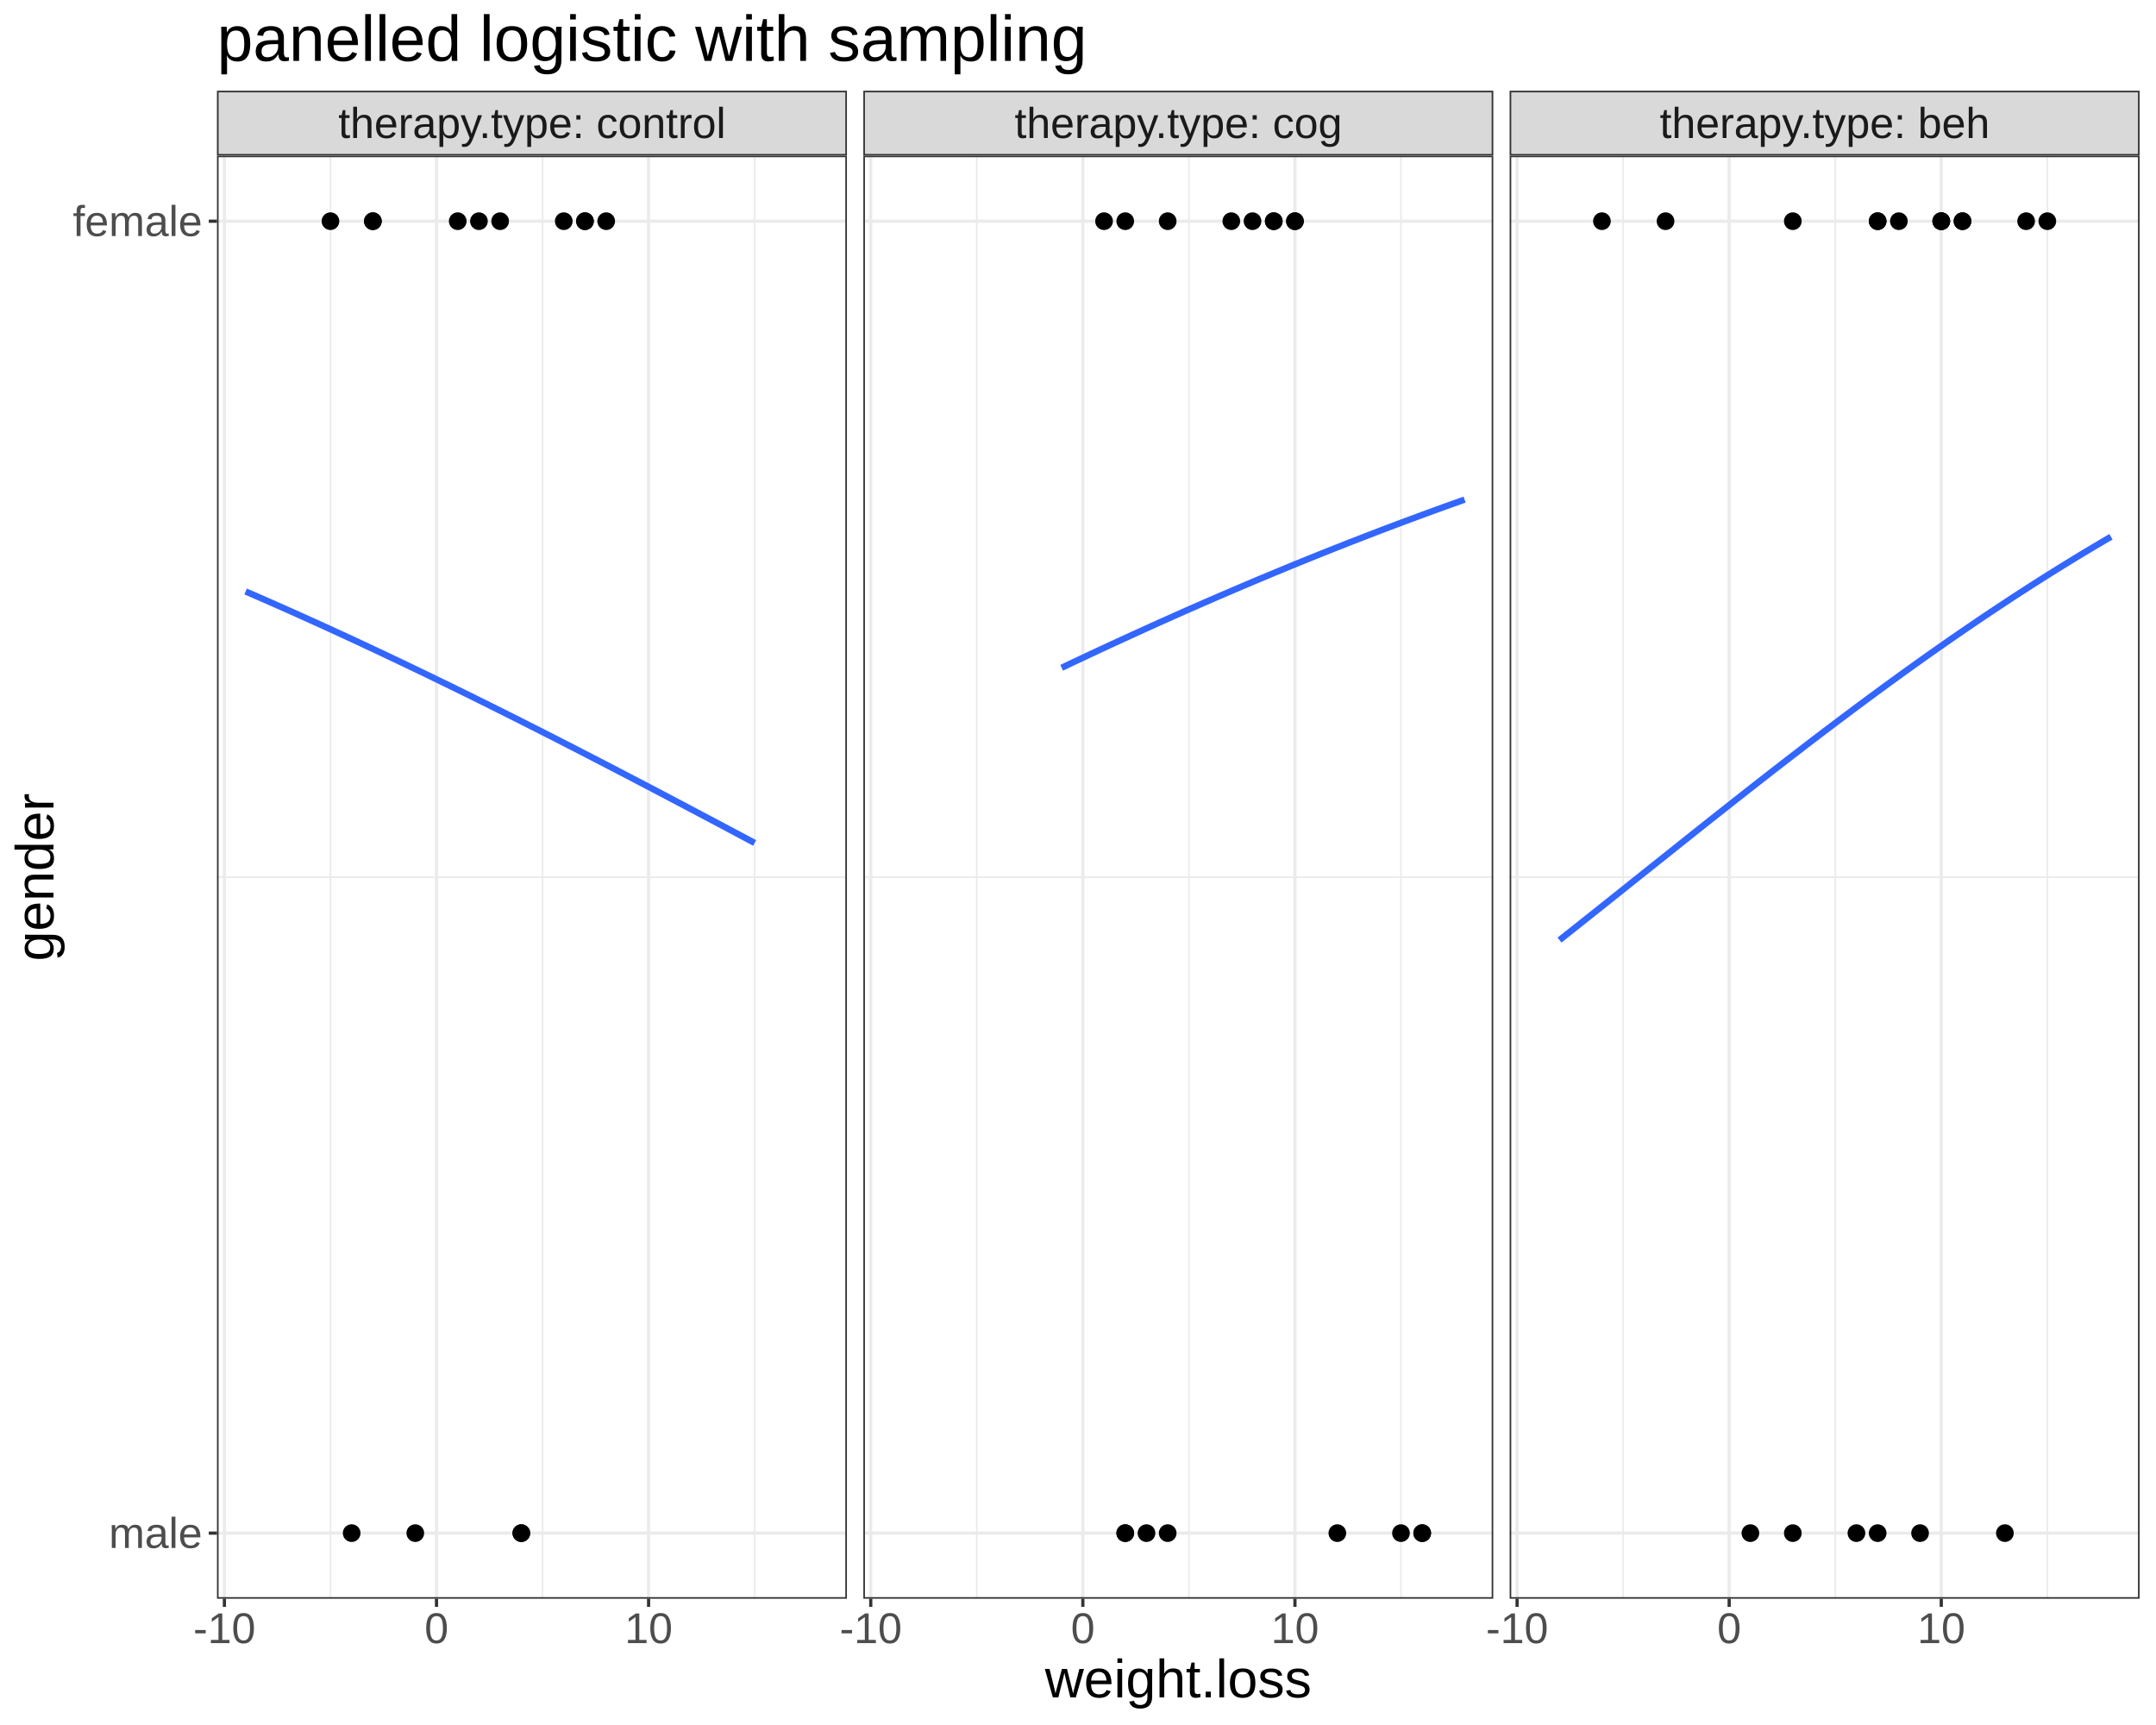
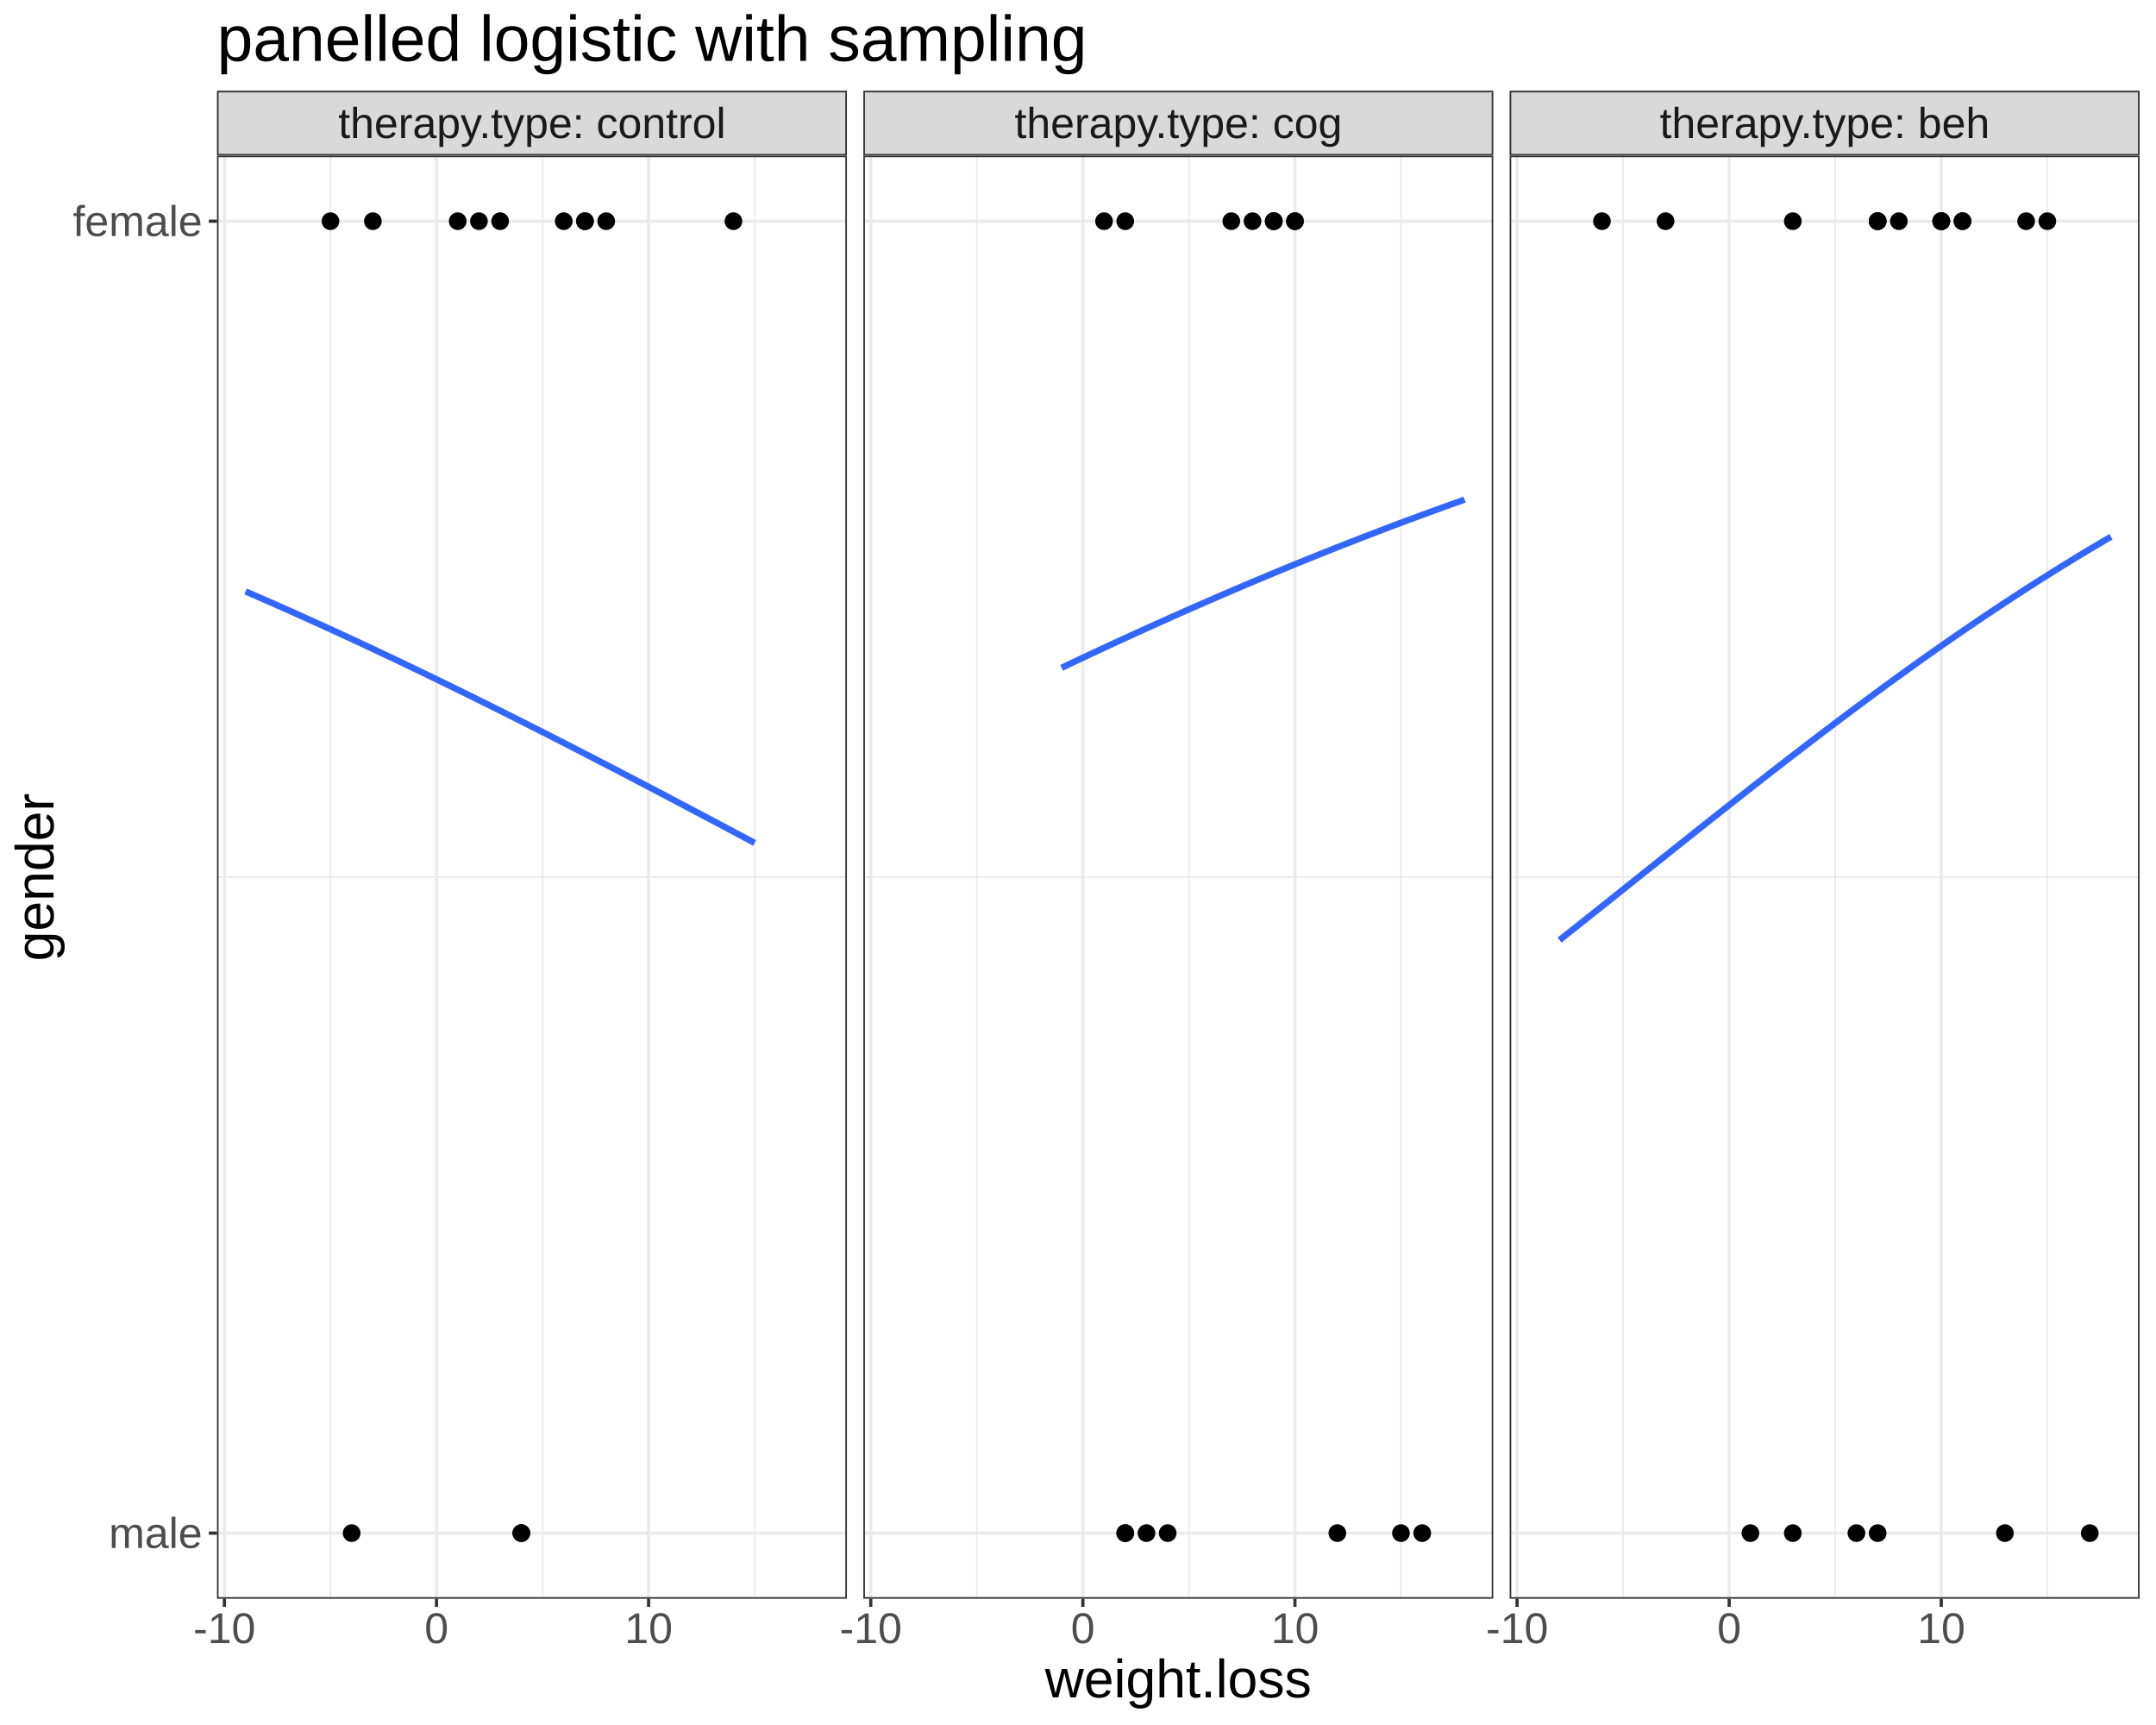
<svg xmlns="http://www.w3.org/2000/svg" viewBox="0 0 720.00 576.00">
  <defs>
    <style type="text/css">
    line, polyline, polygon, path, rect, circle {
      fill: none;
      stroke: #000000;
      stroke-linecap: round;
      stroke-linejoin: round;
      stroke-miterlimit: 10.00;
    }
  </style>
  </defs>
  <rect width="100%" height="100%" style="stroke: none; fill: #FFFFFF;" />
  <rect x="0.00" y="0.00" width="720.00" height="576.00" style="stroke-width: 1.07; stroke: #FFFFFF; fill: #FFFFFF;" />
  <defs>
    <clipPath id="cpNzIuNDZ8MjgyLjgzfDUzMy44M3w1MS45Ng==">
      <rect x="72.46" y="51.96" width="210.37" height="481.87" />
    </clipPath>
  </defs>
  <rect x="72.46" y="51.96" width="210.37" height="481.87" style="stroke-width: 1.07; stroke: none; fill: #FFFFFF;" clip-path="url(#cpNzIuNDZ8MjgyLjgzfDUzMy44M3w1MS45Ng==)" />
  <polyline points="72.46,292.90 282.83,292.90 " style="stroke-width: 0.53; stroke: #EBEBEB; stroke-linecap: butt;" clip-path="url(#cpNzIuNDZ8MjgyLjgzfDUzMy44M3w1MS45Ng==)" />
  <polyline points="110.36,533.83 110.36,51.96 " style="stroke-width: 0.53; stroke: #EBEBEB; stroke-linecap: butt;" clip-path="url(#cpNzIuNDZ8MjgyLjgzfDUzMy44M3w1MS45Ng==)" />
  <polyline points="181.19,533.83 181.19,51.96 " style="stroke-width: 0.53; stroke: #EBEBEB; stroke-linecap: butt;" clip-path="url(#cpNzIuNDZ8MjgyLjgzfDUzMy44M3w1MS45Ng==)" />
  <polyline points="252.02,533.83 252.02,51.96 " style="stroke-width: 0.53; stroke: #EBEBEB; stroke-linecap: butt;" clip-path="url(#cpNzIuNDZ8MjgyLjgzfDUzMy44M3w1MS45Ng==)" />
  <polyline points="72.46,511.93 282.83,511.93 " style="stroke-width: 1.07; stroke: #EBEBEB; stroke-linecap: butt;" clip-path="url(#cpNzIuNDZ8MjgyLjgzfDUzMy44M3w1MS45Ng==)" />
  <polyline points="72.46,73.86 282.83,73.86 " style="stroke-width: 1.07; stroke: #EBEBEB; stroke-linecap: butt;" clip-path="url(#cpNzIuNDZ8MjgyLjgzfDUzMy44M3w1MS45Ng==)" />
  <polyline points="74.94,533.83 74.94,51.96 " style="stroke-width: 1.07; stroke: #EBEBEB; stroke-linecap: butt;" clip-path="url(#cpNzIuNDZ8MjgyLjgzfDUzMy44M3w1MS45Ng==)" />
  <polyline points="145.77,533.83 145.77,51.96 " style="stroke-width: 1.07; stroke: #EBEBEB; stroke-linecap: butt;" clip-path="url(#cpNzIuNDZ8MjgyLjgzfDUzMy44M3w1MS45Ng==)" />
  <polyline points="216.60,533.83 216.60,51.96 " style="stroke-width: 1.07; stroke: #EBEBEB; stroke-linecap: butt;" clip-path="url(#cpNzIuNDZ8MjgyLjgzfDUzMy44M3w1MS45Ng==)" />
  <circle cx="159.94" cy="73.86" r="1.95pt" style="stroke-width: 0.71; fill: #000000;" clip-path="url(#cpNzIuNDZ8MjgyLjgzfDUzMy44M3w1MS45Ng==)" />
  <circle cx="174.10" cy="511.93" r="1.95pt" style="stroke-width: 0.71; fill: #000000;" clip-path="url(#cpNzIuNDZ8MjgyLjgzfDUzMy44M3w1MS45Ng==)" />
  <circle cx="174.10" cy="511.93" r="1.95pt" style="stroke-width: 0.71; fill: #000000;" clip-path="url(#cpNzIuNDZ8MjgyLjgzfDUzMy44M3w1MS45Ng==)" />
  <circle cx="110.36" cy="73.86" r="1.95pt" style="stroke-width: 0.71; fill: #000000;" clip-path="url(#cpNzIuNDZ8MjgyLjgzfDUzMy44M3w1MS45Ng==)" />
  <circle cx="188.27" cy="73.86" r="1.95pt" style="stroke-width: 0.71; fill: #000000;" clip-path="url(#cpNzIuNDZ8MjgyLjgzfDUzMy44M3w1MS45Ng==)" />
  <circle cx="202.44" cy="73.86" r="1.95pt" style="stroke-width: 0.71; fill: #000000;" clip-path="url(#cpNzIuNDZ8MjgyLjgzfDUzMy44M3w1MS45Ng==)" />
-   <circle cx="138.69" cy="511.93" r="1.95pt" style="stroke-width: 0.71; fill: #000000;" clip-path="url(#cpNzIuNDZ8MjgyLjgzfDUzMy44M3w1MS45Ng==)" />
+   <circle cx="244.94" cy="73.86" r="1.95pt" style="stroke-width: 0.71; fill: #000000;" clip-path="url(#cpNzIuNDZ8MjgyLjgzfDUzMy44M3w1MS45Ng==)" />
  <circle cx="124.52" cy="73.86" r="1.95pt" style="stroke-width: 0.71; fill: #000000;" clip-path="url(#cpNzIuNDZ8MjgyLjgzfDUzMy44M3w1MS45Ng==)" />
  <circle cx="195.35" cy="73.86" r="1.95pt" style="stroke-width: 0.71; fill: #000000;" clip-path="url(#cpNzIuNDZ8MjgyLjgzfDUzMy44M3w1MS45Ng==)" />
  <circle cx="152.86" cy="73.86" r="1.95pt" style="stroke-width: 0.71; fill: #000000;" clip-path="url(#cpNzIuNDZ8MjgyLjgzfDUzMy44M3w1MS45Ng==)" />
  <circle cx="117.44" cy="511.93" r="1.95pt" style="stroke-width: 0.71; fill: #000000;" clip-path="url(#cpNzIuNDZ8MjgyLjgzfDUzMy44M3w1MS45Ng==)" />
  <circle cx="167.02" cy="73.86" r="1.95pt" style="stroke-width: 0.71; fill: #000000;" clip-path="url(#cpNzIuNDZ8MjgyLjgzfDUzMy44M3w1MS45Ng==)" />
-   <circle cx="124.52" cy="73.86" r="1.95pt" style="stroke-width: 0.71; fill: #000000;" clip-path="url(#cpNzIuNDZ8MjgyLjgzfDUzMy44M3w1MS45Ng==)" />
  <circle cx="195.35" cy="73.86" r="1.95pt" style="stroke-width: 0.71; fill: #000000;" clip-path="url(#cpNzIuNDZ8MjgyLjgzfDUzMy44M3w1MS45Ng==)" />
  <polyline points="82.03,197.50 84.18,198.43 86.33,199.37 88.48,200.31 90.63,201.25 92.78,202.21 94.94,203.16 97.09,204.12 99.24,205.08 101.39,206.05 103.54,207.02 105.70,207.99 107.85,208.97 110.00,209.95 112.15,210.94 114.30,211.93 116.45,212.92 118.61,213.92 120.76,214.92 122.91,215.93 125.06,216.94 127.21,217.95 129.37,218.97 131.52,219.99 133.67,221.01 135.82,222.04 137.97,223.07 140.12,224.10 142.28,225.14 144.43,226.18 146.58,227.23 148.73,228.27 150.88,229.32 153.03,230.38 155.19,231.43 157.34,232.49 159.49,233.56 161.64,234.62 163.79,235.69 165.95,236.77 168.10,237.84 170.25,238.92 172.40,240.00 174.55,241.08 176.70,242.17 178.86,243.26 181.01,244.35 183.16,245.44 185.31,246.54 187.46,247.64 189.62,248.74 191.77,249.84 193.92,250.95 196.07,252.06 198.22,253.17 200.37,254.28 202.53,255.40 204.68,256.51 206.83,257.63 208.98,258.75 211.13,259.87 213.29,261.00 215.44,262.12 217.59,263.25 219.74,264.38 221.89,265.51 224.04,266.64 226.20,267.78 228.35,268.91 230.50,270.05 232.65,271.18 234.80,272.32 236.96,273.46 239.11,274.60 241.26,275.74 243.41,276.89 245.56,278.03 247.71,279.17 249.87,280.32 252.02,281.47 " style="stroke-width: 2.13; stroke: #3366FF; stroke-linecap: butt;" clip-path="url(#cpNzIuNDZ8MjgyLjgzfDUzMy44M3w1MS45Ng==)" />
  <rect x="72.46" y="51.96" width="210.37" height="481.87" style="stroke-width: 1.07; stroke: #333333;" clip-path="url(#cpNzIuNDZ8MjgyLjgzfDUzMy44M3w1MS45Ng==)" />
  <defs>
    <clipPath id="cpMC4wMHw3MjAuMDB8NTc2LjAwfDAuMDA=">
      <rect x="0.00" y="0.00" width="720.00" height="576.00" />
    </clipPath>
  </defs>
  <defs>
    <clipPath id="cpMjg4LjMxfDQ5OC42N3w1MzMuODN8NTEuOTY=">
      <rect x="288.31" y="51.96" width="210.37" height="481.87" />
    </clipPath>
  </defs>
  <rect x="288.31" y="51.96" width="210.37" height="481.87" style="stroke-width: 1.07; stroke: none; fill: #FFFFFF;" clip-path="url(#cpMjg4LjMxfDQ5OC42N3w1MzMuODN8NTEuOTY=)" />
  <polyline points="288.31,292.90 498.67,292.90 " style="stroke-width: 0.53; stroke: #EBEBEB; stroke-linecap: butt;" clip-path="url(#cpMjg4LjMxfDQ5OC42N3w1MzMuODN8NTEuOTY=)" />
  <polyline points="326.20,533.83 326.20,51.96 " style="stroke-width: 0.53; stroke: #EBEBEB; stroke-linecap: butt;" clip-path="url(#cpMjg4LjMxfDQ5OC42N3w1MzMuODN8NTEuOTY=)" />
  <polyline points="397.03,533.83 397.03,51.96 " style="stroke-width: 0.53; stroke: #EBEBEB; stroke-linecap: butt;" clip-path="url(#cpMjg4LjMxfDQ5OC42N3w1MzMuODN8NTEuOTY=)" />
  <polyline points="467.86,533.83 467.86,51.96 " style="stroke-width: 0.53; stroke: #EBEBEB; stroke-linecap: butt;" clip-path="url(#cpMjg4LjMxfDQ5OC42N3w1MzMuODN8NTEuOTY=)" />
  <polyline points="288.31,511.93 498.67,511.93 " style="stroke-width: 1.07; stroke: #EBEBEB; stroke-linecap: butt;" clip-path="url(#cpMjg4LjMxfDQ5OC42N3w1MzMuODN8NTEuOTY=)" />
  <polyline points="288.31,73.86 498.67,73.86 " style="stroke-width: 1.07; stroke: #EBEBEB; stroke-linecap: butt;" clip-path="url(#cpMjg4LjMxfDQ5OC42N3w1MzMuODN8NTEuOTY=)" />
  <polyline points="290.79,533.83 290.79,51.96 " style="stroke-width: 1.07; stroke: #EBEBEB; stroke-linecap: butt;" clip-path="url(#cpMjg4LjMxfDQ5OC42N3w1MzMuODN8NTEuOTY=)" />
  <polyline points="361.62,533.83 361.62,51.96 " style="stroke-width: 1.07; stroke: #EBEBEB; stroke-linecap: butt;" clip-path="url(#cpMjg4LjMxfDQ5OC42N3w1MzMuODN8NTEuOTY=)" />
  <polyline points="432.45,533.83 432.45,51.96 " style="stroke-width: 1.07; stroke: #EBEBEB; stroke-linecap: butt;" clip-path="url(#cpMjg4LjMxfDQ5OC42N3w1MzMuODN8NTEuOTY=)" />
-   <circle cx="389.95" cy="73.86" r="1.95pt" style="stroke-width: 0.71; fill: #000000;" clip-path="url(#cpMjg4LjMxfDQ5OC42N3w1MzMuODN8NTEuOTY=)" />
  <circle cx="425.37" cy="73.86" r="1.95pt" style="stroke-width: 0.71; fill: #000000;" clip-path="url(#cpMjg4LjMxfDQ5OC42N3w1MzMuODN8NTEuOTY=)" />
  <circle cx="432.45" cy="73.86" r="1.95pt" style="stroke-width: 0.71; fill: #000000;" clip-path="url(#cpMjg4LjMxfDQ5OC42N3w1MzMuODN8NTEuOTY=)" />
  <circle cx="411.20" cy="73.86" r="1.95pt" style="stroke-width: 0.71; fill: #000000;" clip-path="url(#cpMjg4LjMxfDQ5OC42N3w1MzMuODN8NTEuOTY=)" />
  <circle cx="418.28" cy="73.86" r="1.95pt" style="stroke-width: 0.71; fill: #000000;" clip-path="url(#cpMjg4LjMxfDQ5OC42N3w1MzMuODN8NTEuOTY=)" />
  <circle cx="425.37" cy="73.86" r="1.95pt" style="stroke-width: 0.71; fill: #000000;" clip-path="url(#cpMjg4LjMxfDQ5OC42N3w1MzMuODN8NTEuOTY=)" />
  <circle cx="432.45" cy="73.86" r="1.95pt" style="stroke-width: 0.71; fill: #000000;" clip-path="url(#cpMjg4LjMxfDQ5OC42N3w1MzMuODN8NTEuOTY=)" />
-   <circle cx="474.95" cy="511.93" r="1.95pt" style="stroke-width: 0.71; fill: #000000;" clip-path="url(#cpMjg4LjMxfDQ5OC42N3w1MzMuODN8NTEuOTY=)" />
  <circle cx="389.95" cy="511.93" r="1.95pt" style="stroke-width: 0.71; fill: #000000;" clip-path="url(#cpMjg4LjMxfDQ5OC42N3w1MzMuODN8NTEuOTY=)" />
  <circle cx="375.78" cy="511.93" r="1.95pt" style="stroke-width: 0.71; fill: #000000;" clip-path="url(#cpMjg4LjMxfDQ5OC42N3w1MzMuODN8NTEuOTY=)" />
  <circle cx="467.86" cy="511.93" r="1.95pt" style="stroke-width: 0.71; fill: #000000;" clip-path="url(#cpMjg4LjMxfDQ5OC42N3w1MzMuODN8NTEuOTY=)" />
  <circle cx="474.95" cy="511.93" r="1.95pt" style="stroke-width: 0.71; fill: #000000;" clip-path="url(#cpMjg4LjMxfDQ5OC42N3w1MzMuODN8NTEuOTY=)" />
  <circle cx="375.78" cy="511.93" r="1.95pt" style="stroke-width: 0.71; fill: #000000;" clip-path="url(#cpMjg4LjMxfDQ5OC42N3w1MzMuODN8NTEuOTY=)" />
  <circle cx="382.87" cy="511.93" r="1.95pt" style="stroke-width: 0.71; fill: #000000;" clip-path="url(#cpMjg4LjMxfDQ5OC42N3w1MzMuODN8NTEuOTY=)" />
+   <circle cx="368.70" cy="73.86" r="1.95pt" style="stroke-width: 0.71; fill: #000000;" clip-path="url(#cpMjg4LjMxfDQ5OC42N3w1MzMuODN8NTEuOTY=)" />
+   <circle cx="425.37" cy="73.86" r="1.95pt" style="stroke-width: 0.71; fill: #000000;" clip-path="url(#cpMjg4LjMxfDQ5OC42N3w1MzMuODN8NTEuOTY=)" />
+   <circle cx="446.61" cy="511.93" r="1.95pt" style="stroke-width: 0.71; fill: #000000;" clip-path="url(#cpMjg4LjMxfDQ5OC42N3w1MzMuODN8NTEuOTY=)" />
  <circle cx="375.78" cy="73.86" r="1.95pt" style="stroke-width: 0.71; fill: #000000;" clip-path="url(#cpMjg4LjMxfDQ5OC42N3w1MzMuODN8NTEuOTY=)" />
-   <circle cx="368.70" cy="73.86" r="1.95pt" style="stroke-width: 0.71; fill: #000000;" clip-path="url(#cpMjg4LjMxfDQ5OC42N3w1MzMuODN8NTEuOTY=)" />
-   <circle cx="446.61" cy="511.93" r="1.95pt" style="stroke-width: 0.71; fill: #000000;" clip-path="url(#cpMjg4LjMxfDQ5OC42N3w1MzMuODN8NTEuOTY=)" />
  <polyline points="354.54,222.98 356.24,222.17 357.94,221.36 359.65,220.56 361.35,219.76 363.05,218.96 364.76,218.16 366.46,217.36 368.16,216.57 369.87,215.78 371.57,214.99 373.27,214.21 374.98,213.42 376.68,212.64 378.38,211.86 380.09,211.09 381.79,210.31 383.49,209.54 385.20,208.77 386.90,208.00 388.61,207.24 390.31,206.48 392.01,205.72 393.72,204.96 395.42,204.20 397.12,203.45 398.83,202.70 400.53,201.96 402.23,201.21 403.94,200.47 405.64,199.73 407.34,198.99 409.05,198.26 410.75,197.53 412.45,196.80 414.16,196.07 415.86,195.35 417.57,194.63 419.27,193.91 420.97,193.19 422.68,192.48 424.38,191.77 426.08,191.06 427.79,190.36 429.49,189.65 431.19,188.95 432.90,188.26 434.60,187.56 436.30,186.87 438.01,186.18 439.71,185.50 441.41,184.81 443.12,184.13 444.82,183.46 446.52,182.78 448.23,182.11 449.93,181.44 451.64,180.77 453.34,180.11 455.04,179.45 456.75,178.79 458.45,178.14 460.15,177.48 461.86,176.83 463.56,176.19 465.26,175.54 466.97,174.90 468.67,174.26 470.37,173.63 472.08,173.00 473.78,172.37 475.48,171.74 477.19,171.12 478.89,170.49 480.60,169.88 482.30,169.26 484.00,168.65 485.71,168.04 487.41,167.43 489.11,166.83 " style="stroke-width: 2.13; stroke: #3366FF; stroke-linecap: butt;" clip-path="url(#cpMjg4LjMxfDQ5OC42N3w1MzMuODN8NTEuOTY=)" />
  <rect x="288.31" y="51.96" width="210.37" height="481.87" style="stroke-width: 1.07; stroke: #333333;" clip-path="url(#cpMjg4LjMxfDQ5OC42N3w1MzMuODN8NTEuOTY=)" />
  <defs>
    <clipPath id="cpMC4wMHw3MjAuMDB8NTc2LjAwfDAuMDA=">
      <rect x="0.00" y="0.00" width="720.00" height="576.00" />
    </clipPath>
  </defs>
  <defs>
    <clipPath id="cpNTA0LjE1fDcxNC41Mnw1MzMuODN8NTEuOTY=">
      <rect x="504.15" y="51.96" width="210.37" height="481.87" />
    </clipPath>
  </defs>
  <rect x="504.15" y="51.96" width="210.37" height="481.87" style="stroke-width: 1.07; stroke: none; fill: #FFFFFF;" clip-path="url(#cpNTA0LjE1fDcxNC41Mnw1MzMuODN8NTEuOTY=)" />
  <polyline points="504.15,292.90 714.52,292.90 " style="stroke-width: 0.53; stroke: #EBEBEB; stroke-linecap: butt;" clip-path="url(#cpNTA0LjE1fDcxNC41Mnw1MzMuODN8NTEuOTY=)" />
  <polyline points="542.05,533.83 542.05,51.96 " style="stroke-width: 0.53; stroke: #EBEBEB; stroke-linecap: butt;" clip-path="url(#cpNTA0LjE1fDcxNC41Mnw1MzMuODN8NTEuOTY=)" />
  <polyline points="612.88,533.83 612.88,51.96 " style="stroke-width: 0.53; stroke: #EBEBEB; stroke-linecap: butt;" clip-path="url(#cpNTA0LjE1fDcxNC41Mnw1MzMuODN8NTEuOTY=)" />
  <polyline points="683.71,533.83 683.71,51.96 " style="stroke-width: 0.53; stroke: #EBEBEB; stroke-linecap: butt;" clip-path="url(#cpNTA0LjE1fDcxNC41Mnw1MzMuODN8NTEuOTY=)" />
  <polyline points="504.15,511.93 714.52,511.93 " style="stroke-width: 1.07; stroke: #EBEBEB; stroke-linecap: butt;" clip-path="url(#cpNTA0LjE1fDcxNC41Mnw1MzMuODN8NTEuOTY=)" />
  <polyline points="504.15,73.86 714.52,73.86 " style="stroke-width: 1.07; stroke: #EBEBEB; stroke-linecap: butt;" clip-path="url(#cpNTA0LjE1fDcxNC41Mnw1MzMuODN8NTEuOTY=)" />
  <polyline points="506.63,533.83 506.63,51.96 " style="stroke-width: 1.07; stroke: #EBEBEB; stroke-linecap: butt;" clip-path="url(#cpNTA0LjE1fDcxNC41Mnw1MzMuODN8NTEuOTY=)" />
  <polyline points="577.46,533.83 577.46,51.96 " style="stroke-width: 1.07; stroke: #EBEBEB; stroke-linecap: butt;" clip-path="url(#cpNTA0LjE1fDcxNC41Mnw1MzMuODN8NTEuOTY=)" />
  <polyline points="648.29,533.83 648.29,51.96 " style="stroke-width: 1.07; stroke: #EBEBEB; stroke-linecap: butt;" clip-path="url(#cpNTA0LjE1fDcxNC41Mnw1MzMuODN8NTEuOTY=)" />
  <circle cx="627.05" cy="73.86" r="1.95pt" style="stroke-width: 0.71; fill: #000000;" clip-path="url(#cpNTA0LjE1fDcxNC41Mnw1MzMuODN8NTEuOTY=)" />
  <circle cx="584.55" cy="511.93" r="1.95pt" style="stroke-width: 0.71; fill: #000000;" clip-path="url(#cpNTA0LjE1fDcxNC41Mnw1MzMuODN8NTEuOTY=)" />
  <circle cx="669.54" cy="511.93" r="1.95pt" style="stroke-width: 0.71; fill: #000000;" clip-path="url(#cpNTA0LjE1fDcxNC41Mnw1MzMuODN8NTEuOTY=)" />
  <circle cx="556.21" cy="73.86" r="1.95pt" style="stroke-width: 0.71; fill: #000000;" clip-path="url(#cpNTA0LjE1fDcxNC41Mnw1MzMuODN8NTEuOTY=)" />
  <circle cx="534.97" cy="73.86" r="1.95pt" style="stroke-width: 0.71; fill: #000000;" clip-path="url(#cpNTA0LjE1fDcxNC41Mnw1MzMuODN8NTEuOTY=)" />
  <circle cx="655.38" cy="73.86" r="1.95pt" style="stroke-width: 0.71; fill: #000000;" clip-path="url(#cpNTA0LjE1fDcxNC41Mnw1MzMuODN8NTEuOTY=)" />
  <circle cx="598.71" cy="73.86" r="1.95pt" style="stroke-width: 0.71; fill: #000000;" clip-path="url(#cpNTA0LjE1fDcxNC41Mnw1MzMuODN8NTEuOTY=)" />
  <circle cx="627.05" cy="511.93" r="1.95pt" style="stroke-width: 0.71; fill: #000000;" clip-path="url(#cpNTA0LjE1fDcxNC41Mnw1MzMuODN8NTEuOTY=)" />
  <circle cx="676.63" cy="73.86" r="1.95pt" style="stroke-width: 0.71; fill: #000000;" clip-path="url(#cpNTA0LjE1fDcxNC41Mnw1MzMuODN8NTEuOTY=)" />
  <circle cx="648.29" cy="73.86" r="1.95pt" style="stroke-width: 0.71; fill: #000000;" clip-path="url(#cpNTA0LjE1fDcxNC41Mnw1MzMuODN8NTEuOTY=)" />
  <circle cx="634.13" cy="73.86" r="1.95pt" style="stroke-width: 0.71; fill: #000000;" clip-path="url(#cpNTA0LjE1fDcxNC41Mnw1MzMuODN8NTEuOTY=)" />
  <circle cx="683.71" cy="73.86" r="1.95pt" style="stroke-width: 0.71; fill: #000000;" clip-path="url(#cpNTA0LjE1fDcxNC41Mnw1MzMuODN8NTEuOTY=)" />
+   <circle cx="648.29" cy="73.86" r="1.95pt" style="stroke-width: 0.71; fill: #000000;" clip-path="url(#cpNTA0LjE1fDcxNC41Mnw1MzMuODN8NTEuOTY=)" />
  <circle cx="598.71" cy="511.93" r="1.95pt" style="stroke-width: 0.71; fill: #000000;" clip-path="url(#cpNTA0LjE1fDcxNC41Mnw1MzMuODN8NTEuOTY=)" />
  <circle cx="627.05" cy="73.86" r="1.95pt" style="stroke-width: 0.71; fill: #000000;" clip-path="url(#cpNTA0LjE1fDcxNC41Mnw1MzMuODN8NTEuOTY=)" />
  <circle cx="619.96" cy="511.93" r="1.95pt" style="stroke-width: 0.71; fill: #000000;" clip-path="url(#cpNTA0LjE1fDcxNC41Mnw1MzMuODN8NTEuOTY=)" />
-   <circle cx="648.29" cy="73.86" r="1.95pt" style="stroke-width: 0.71; fill: #000000;" clip-path="url(#cpNTA0LjE1fDcxNC41Mnw1MzMuODN8NTEuOTY=)" />
-   <circle cx="641.21" cy="511.93" r="1.95pt" style="stroke-width: 0.71; fill: #000000;" clip-path="url(#cpNTA0LjE1fDcxNC41Mnw1MzMuODN8NTEuOTY=)" />
+   <circle cx="697.88" cy="511.93" r="1.95pt" style="stroke-width: 0.71; fill: #000000;" clip-path="url(#cpNTA0LjE1fDcxNC41Mnw1MzMuODN8NTEuOTY=)" />
+   <circle cx="648.29" cy="73.86" r="1.95pt" style="stroke-width: 0.71; fill: #000000;" clip-path="url(#cpNTA0LjE1fDcxNC41Mnw1MzMuODN8NTEuOTY=)" />
+   <circle cx="627.05" cy="73.86" r="1.95pt" style="stroke-width: 0.71; fill: #000000;" clip-path="url(#cpNTA0LjE1fDcxNC41Mnw1MzMuODN8NTEuOTY=)" />
  <circle cx="648.29" cy="73.86" r="1.95pt" style="stroke-width: 0.71; fill: #000000;" clip-path="url(#cpNTA0LjE1fDcxNC41Mnw1MzMuODN8NTEuOTY=)" />
  <circle cx="655.38" cy="73.86" r="1.95pt" style="stroke-width: 0.71; fill: #000000;" clip-path="url(#cpNTA0LjE1fDcxNC41Mnw1MzMuODN8NTEuOTY=)" />
  <polyline points="520.80,313.90 523.13,312.06 525.46,310.21 527.79,308.36 530.12,306.50 532.46,304.65 534.79,302.79 537.12,300.94 539.45,299.08 541.78,297.22 544.11,295.36 546.44,293.50 548.77,291.64 551.10,289.78 553.44,287.92 555.77,286.06 558.10,284.20 560.43,282.34 562.76,280.49 565.09,278.63 567.42,276.78 569.75,274.93 572.08,273.08 574.42,271.24 576.75,269.40 579.08,267.56 581.41,265.73 583.74,263.90 586.07,262.07 588.40,260.25 590.73,258.43 593.06,256.62 595.40,254.81 597.73,253.01 600.06,251.22 602.39,249.42 604.72,247.64 607.05,245.86 609.38,244.09 611.71,242.33 614.04,240.57 616.38,238.82 618.71,237.07 621.04,235.34 623.37,233.61 625.70,231.89 628.03,230.18 630.36,228.47 632.69,226.78 635.02,225.09 637.36,223.41 639.69,221.74 642.02,220.08 644.35,218.43 646.68,216.79 649.01,215.16 651.34,213.54 653.67,211.93 656.00,210.33 658.34,208.74 660.67,207.15 663.00,205.58 665.33,204.02 667.66,202.48 669.99,200.94 672.32,199.41 674.65,197.89 676.98,196.39 679.32,194.89 681.65,193.41 683.98,191.94 686.31,190.48 688.64,189.03 690.97,187.60 693.30,186.17 695.63,184.76 697.97,183.36 700.30,181.97 702.63,180.59 704.96,179.23 " style="stroke-width: 2.13; stroke: #3366FF; stroke-linecap: butt;" clip-path="url(#cpNTA0LjE1fDcxNC41Mnw1MzMuODN8NTEuOTY=)" />
  <rect x="504.15" y="51.96" width="210.37" height="481.87" style="stroke-width: 1.07; stroke: #333333;" clip-path="url(#cpNTA0LjE1fDcxNC41Mnw1MzMuODN8NTEuOTY=)" />
  <defs>
    <clipPath id="cpMC4wMHw3MjAuMDB8NTc2LjAwfDAuMDA=">
      <rect x="0.00" y="0.00" width="720.00" height="576.00" />
    </clipPath>
  </defs>
  <defs>
    <clipPath id="cpNzIuNDZ8MjgyLjgzfDUxLjk2fDMwLjMw">
      <rect x="72.46" y="30.30" width="210.37" height="21.66" />
    </clipPath>
  </defs>
  <rect x="72.46" y="30.30" width="210.37" height="21.66" style="stroke-width: 1.07; stroke: #333333; fill: #D9D9D9;" clip-path="url(#cpNzIuNDZ8MjgyLjgzfDUxLjk2fDMwLjMw)" />
  <g clip-path="url(#cpNzIuNDZ8MjgyLjgzfDUxLjk2fDMwLjMw)">
    <text x="112.97" y="46.08" style="font-size: 14.40px; fill: #1A1A1A; font-family: Liberation Sans;" textLength="129.34px" lengthAdjust="spacingAndGlyphs">therapy.type: control</text>
  </g>
  <defs>
    <clipPath id="cpMC4wMHw3MjAuMDB8NTc2LjAwfDAuMDA=">
      <rect x="0.00" y="0.00" width="720.00" height="576.00" />
    </clipPath>
  </defs>
  <defs>
    <clipPath id="cpMjg4LjMxfDQ5OC42N3w1MS45NnwzMC4zMA==">
      <rect x="288.31" y="30.30" width="210.37" height="21.66" />
    </clipPath>
  </defs>
  <rect x="288.31" y="30.30" width="210.37" height="21.66" style="stroke-width: 1.07; stroke: #333333; fill: #D9D9D9;" clip-path="url(#cpMjg4LjMxfDQ5OC42N3w1MS45NnwzMC4zMA==)" />
  <g clip-path="url(#cpMjg4LjMxfDQ5OC42N3w1MS45NnwzMC4zMA==)">
    <text x="338.82" y="46.08" style="font-size: 14.40px; fill: #1A1A1A; font-family: Liberation Sans;" textLength="109.34px" lengthAdjust="spacingAndGlyphs">therapy.type: cog</text>
  </g>
  <defs>
    <clipPath id="cpMC4wMHw3MjAuMDB8NTc2LjAwfDAuMDA=">
      <rect x="0.00" y="0.00" width="720.00" height="576.00" />
    </clipPath>
  </defs>
  <defs>
    <clipPath id="cpNTA0LjE1fDcxNC41Mnw1MS45NnwzMC4zMA==">
      <rect x="504.15" y="30.30" width="210.37" height="21.66" />
    </clipPath>
  </defs>
  <rect x="504.15" y="30.30" width="210.37" height="21.66" style="stroke-width: 1.07; stroke: #333333; fill: #D9D9D9;" clip-path="url(#cpNTA0LjE1fDcxNC41Mnw1MS45NnwzMC4zMA==)" />
  <g clip-path="url(#cpNTA0LjE1fDcxNC41Mnw1MS45NnwzMC4zMA==)">
    <text x="554.27" y="46.08" style="font-size: 14.40px; fill: #1A1A1A; font-family: Liberation Sans;" textLength="110.14px" lengthAdjust="spacingAndGlyphs">therapy.type: beh</text>
  </g>
  <defs>
    <clipPath id="cpMC4wMHw3MjAuMDB8NTc2LjAwfDAuMDA=">
      <rect x="0.00" y="0.00" width="720.00" height="576.00" />
    </clipPath>
  </defs>
  <polyline points="74.94,536.57 74.94,533.83 " style="stroke-width: 1.07; stroke: #333333; stroke-linecap: butt;" clip-path="url(#cpMC4wMHw3MjAuMDB8NTc2LjAwfDAuMDA=)" />
  <polyline points="145.77,536.57 145.77,533.83 " style="stroke-width: 1.07; stroke: #333333; stroke-linecap: butt;" clip-path="url(#cpMC4wMHw3MjAuMDB8NTc2LjAwfDAuMDA=)" />
  <polyline points="216.60,536.57 216.60,533.83 " style="stroke-width: 1.07; stroke: #333333; stroke-linecap: butt;" clip-path="url(#cpMC4wMHw3MjAuMDB8NTc2LjAwfDAuMDA=)" />
  <g clip-path="url(#cpMC4wMHw3MjAuMDB8NTc2LjAwfDAuMDA=)">
    <text x="64.54" y="548.67" style="font-size: 14.40px; fill: #4D4D4D; font-family: Liberation Sans;" textLength="20.80px" lengthAdjust="spacingAndGlyphs">-10</text>
  </g>
  <g clip-path="url(#cpMC4wMHw3MjAuMDB8NTc2LjAwfDAuMDA=)">
    <text x="141.77" y="548.67" style="font-size: 14.40px; fill: #4D4D4D; font-family: Liberation Sans;" textLength="8.00px" lengthAdjust="spacingAndGlyphs">0</text>
  </g>
  <g clip-path="url(#cpMC4wMHw3MjAuMDB8NTc2LjAwfDAuMDA=)">
    <text x="208.60" y="548.67" style="font-size: 14.40px; fill: #4D4D4D; font-family: Liberation Sans;" textLength="16.00px" lengthAdjust="spacingAndGlyphs">10</text>
  </g>
  <polyline points="290.79,536.57 290.79,533.83 " style="stroke-width: 1.07; stroke: #333333; stroke-linecap: butt;" clip-path="url(#cpMC4wMHw3MjAuMDB8NTc2LjAwfDAuMDA=)" />
  <polyline points="361.62,536.57 361.62,533.83 " style="stroke-width: 1.07; stroke: #333333; stroke-linecap: butt;" clip-path="url(#cpMC4wMHw3MjAuMDB8NTc2LjAwfDAuMDA=)" />
  <polyline points="432.45,536.57 432.45,533.83 " style="stroke-width: 1.07; stroke: #333333; stroke-linecap: butt;" clip-path="url(#cpMC4wMHw3MjAuMDB8NTc2LjAwfDAuMDA=)" />
  <g clip-path="url(#cpMC4wMHw3MjAuMDB8NTc2LjAwfDAuMDA=)">
    <text x="280.39" y="548.67" style="font-size: 14.40px; fill: #4D4D4D; font-family: Liberation Sans;" textLength="20.80px" lengthAdjust="spacingAndGlyphs">-10</text>
  </g>
  <g clip-path="url(#cpMC4wMHw3MjAuMDB8NTc2LjAwfDAuMDA=)">
    <text x="357.62" y="548.67" style="font-size: 14.40px; fill: #4D4D4D; font-family: Liberation Sans;" textLength="8.00px" lengthAdjust="spacingAndGlyphs">0</text>
  </g>
  <g clip-path="url(#cpMC4wMHw3MjAuMDB8NTc2LjAwfDAuMDA=)">
    <text x="424.45" y="548.67" style="font-size: 14.40px; fill: #4D4D4D; font-family: Liberation Sans;" textLength="16.00px" lengthAdjust="spacingAndGlyphs">10</text>
  </g>
  <polyline points="506.63,536.57 506.63,533.83 " style="stroke-width: 1.07; stroke: #333333; stroke-linecap: butt;" clip-path="url(#cpMC4wMHw3MjAuMDB8NTc2LjAwfDAuMDA=)" />
  <polyline points="577.46,536.57 577.46,533.83 " style="stroke-width: 1.07; stroke: #333333; stroke-linecap: butt;" clip-path="url(#cpMC4wMHw3MjAuMDB8NTc2LjAwfDAuMDA=)" />
  <polyline points="648.29,536.57 648.29,533.83 " style="stroke-width: 1.07; stroke: #333333; stroke-linecap: butt;" clip-path="url(#cpMC4wMHw3MjAuMDB8NTc2LjAwfDAuMDA=)" />
  <g clip-path="url(#cpMC4wMHw3MjAuMDB8NTc2LjAwfDAuMDA=)">
    <text x="496.24" y="548.67" style="font-size: 14.40px; fill: #4D4D4D; font-family: Liberation Sans;" textLength="20.80px" lengthAdjust="spacingAndGlyphs">-10</text>
  </g>
  <g clip-path="url(#cpMC4wMHw3MjAuMDB8NTc2LjAwfDAuMDA=)">
    <text x="573.46" y="548.67" style="font-size: 14.40px; fill: #4D4D4D; font-family: Liberation Sans;" textLength="8.00px" lengthAdjust="spacingAndGlyphs">0</text>
  </g>
  <g clip-path="url(#cpMC4wMHw3MjAuMDB8NTc2LjAwfDAuMDA=)">
    <text x="640.29" y="548.67" style="font-size: 14.40px; fill: #4D4D4D; font-family: Liberation Sans;" textLength="16.00px" lengthAdjust="spacingAndGlyphs">10</text>
  </g>
  <g clip-path="url(#cpMC4wMHw3MjAuMDB8NTc2LjAwfDAuMDA=)">
    <text x="36.34" y="516.88" style="font-size: 14.40px; fill: #4D4D4D; font-family: Liberation Sans;" textLength="31.19px" lengthAdjust="spacingAndGlyphs">male</text>
  </g>
  <g clip-path="url(#cpMC4wMHw3MjAuMDB8NTc2LjAwfDAuMDA=)">
    <text x="24.34" y="78.82" style="font-size: 14.40px; fill: #4D4D4D; font-family: Liberation Sans;" textLength="43.19px" lengthAdjust="spacingAndGlyphs">female</text>
  </g>
  <polyline points="69.72,511.93 72.46,511.93 " style="stroke-width: 1.07; stroke: #333333; stroke-linecap: butt;" clip-path="url(#cpMC4wMHw3MjAuMDB8NTc2LjAwfDAuMDA=)" />
  <polyline points="69.72,73.86 72.46,73.86 " style="stroke-width: 1.07; stroke: #333333; stroke-linecap: butt;" clip-path="url(#cpMC4wMHw3MjAuMDB8NTc2LjAwfDAuMDA=)" />
  <g clip-path="url(#cpMC4wMHw3MjAuMDB8NTc2LjAwfDAuMDA=)">
    <text x="348.96" y="566.79" style="font-size: 18.00px; font-family: Liberation Sans;" textLength="89.06px" lengthAdjust="spacingAndGlyphs">weight.loss</text>
  </g>
  <g clip-path="url(#cpMC4wMHw3MjAuMDB8NTc2LjAwfDAuMDA=)">
    <text transform="translate(17.87,320.94) rotate(-90)" style="font-size: 18.00px; font-family: Liberation Sans;" textLength="56.08px" lengthAdjust="spacingAndGlyphs">gender</text>
  </g>
  <g clip-path="url(#cpMC4wMHw3MjAuMDB8NTc2LjAwfDAuMDA=)">
    <text x="72.46" y="20.34" style="font-size: 21.60px; font-family: Liberation Sans;" textLength="290.55px" lengthAdjust="spacingAndGlyphs">panelled logistic with sampling</text>
  </g>
</svg>
